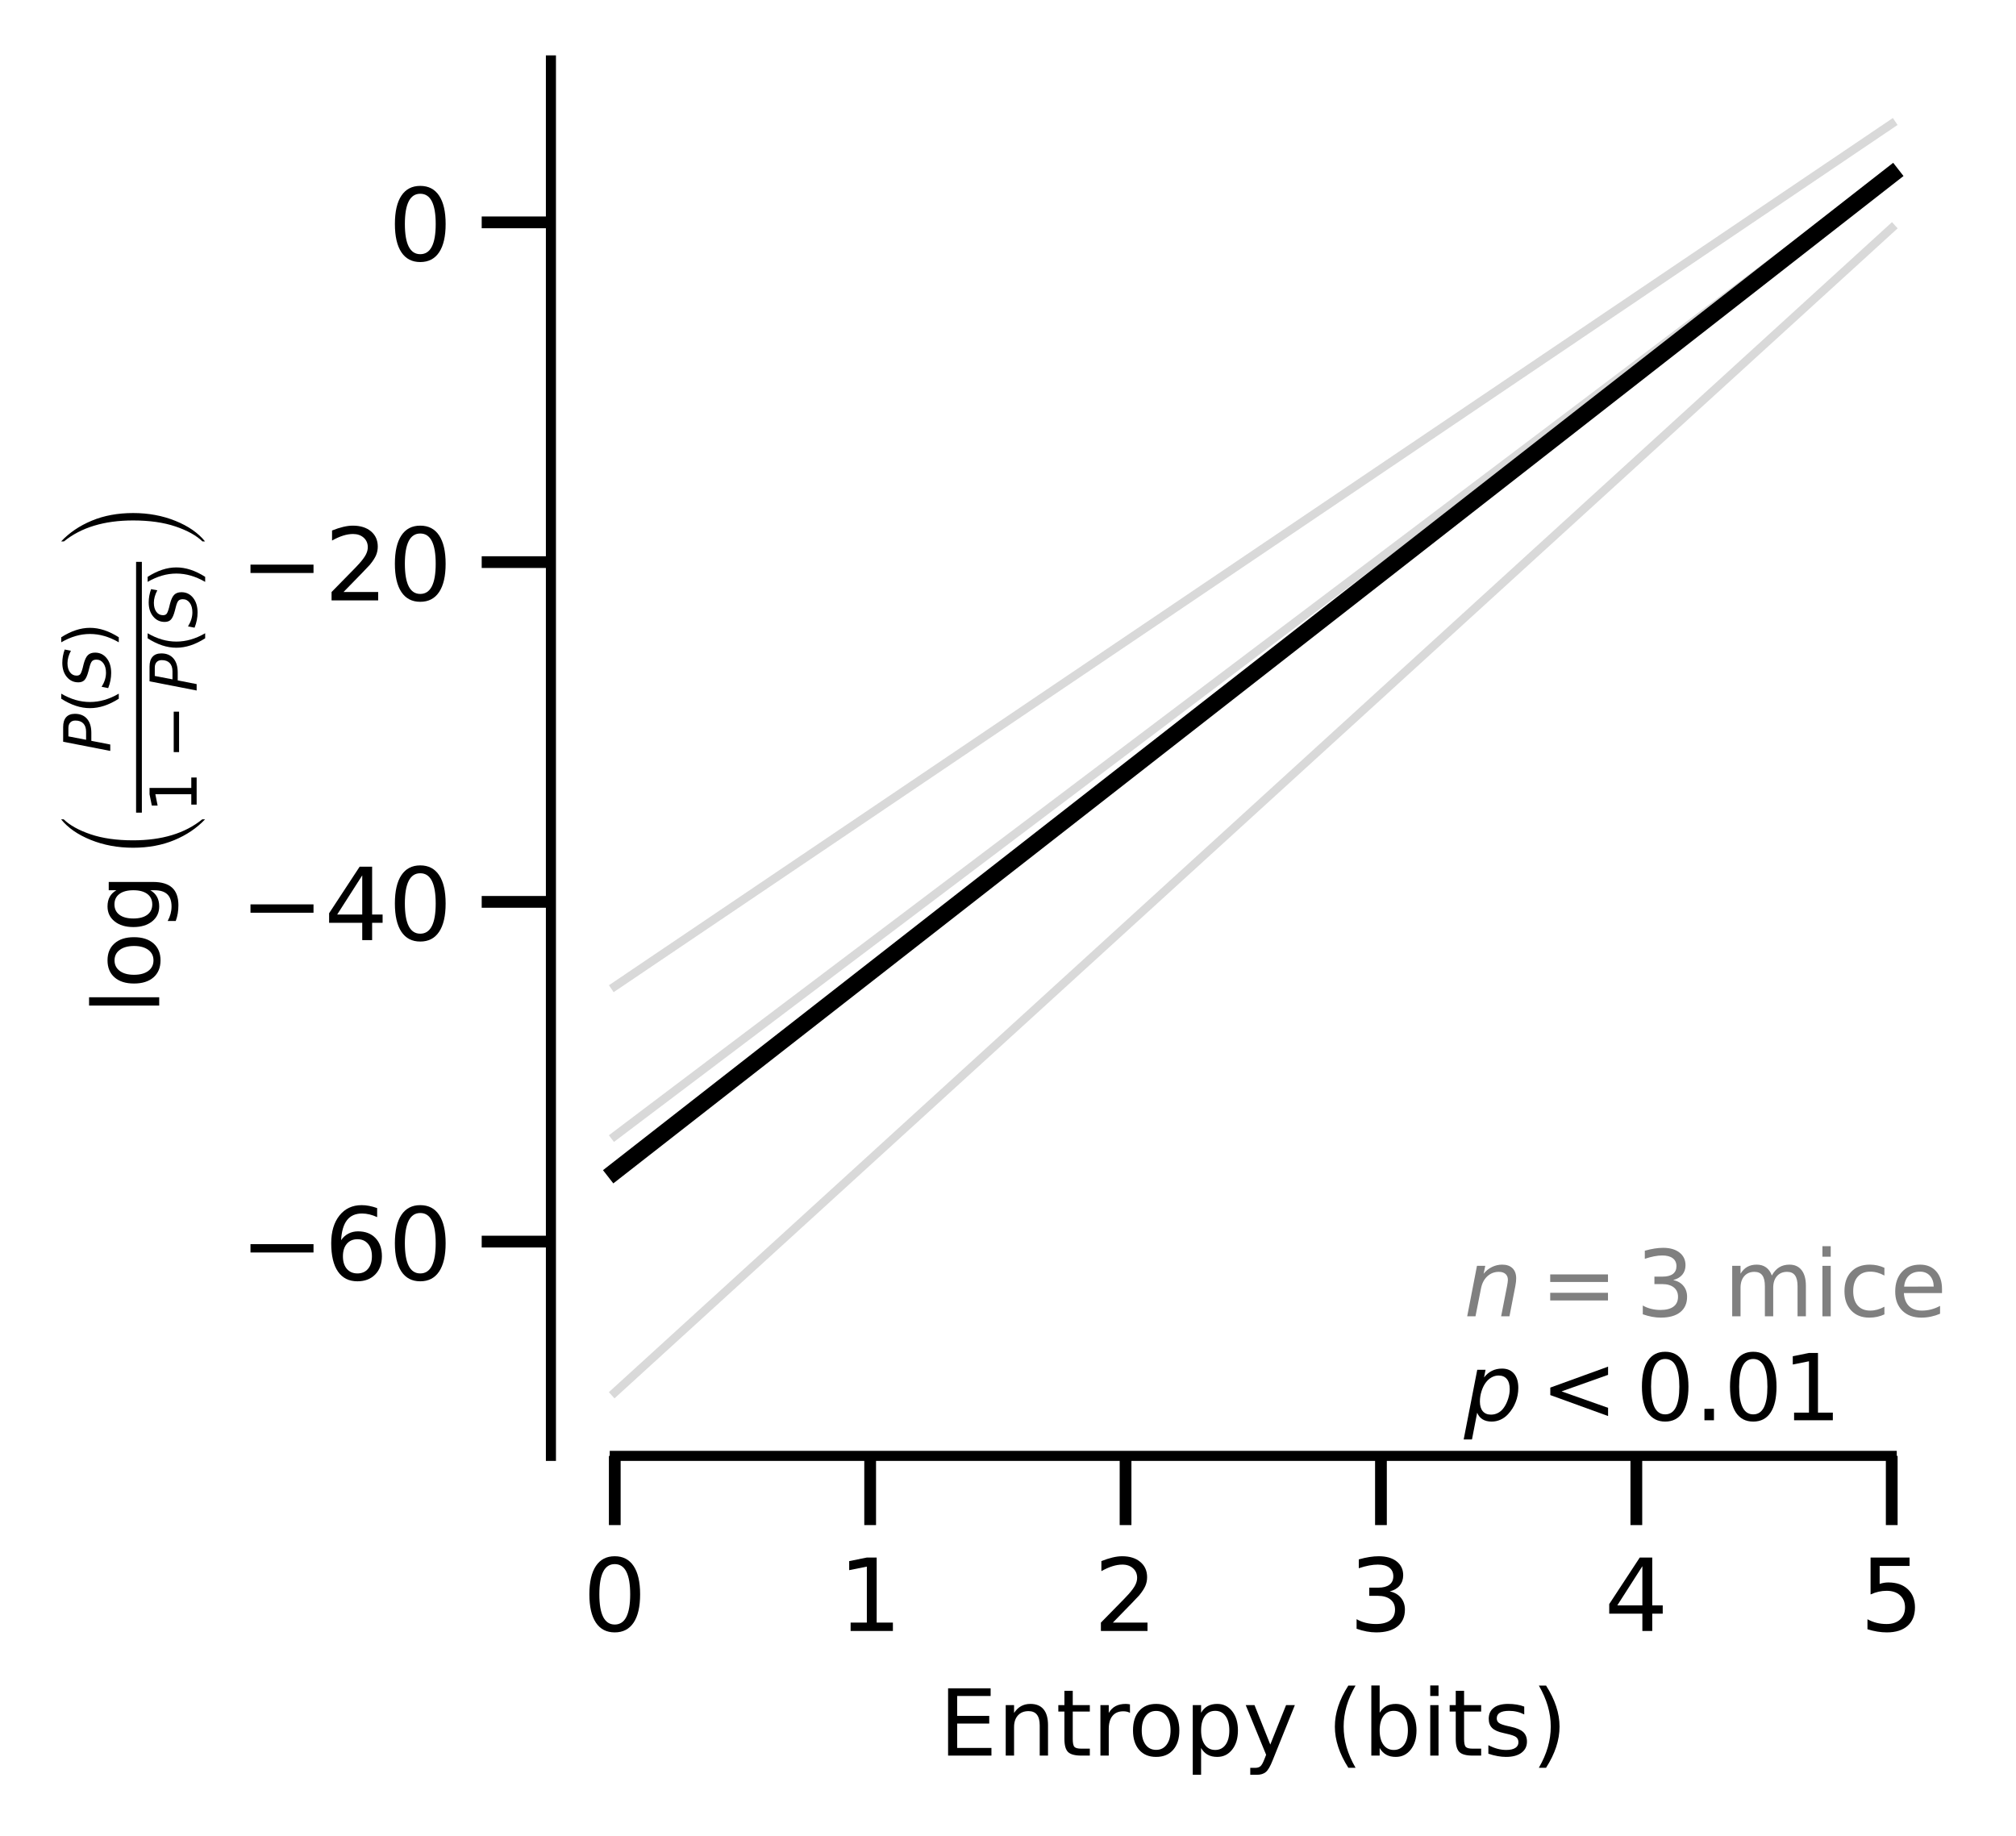
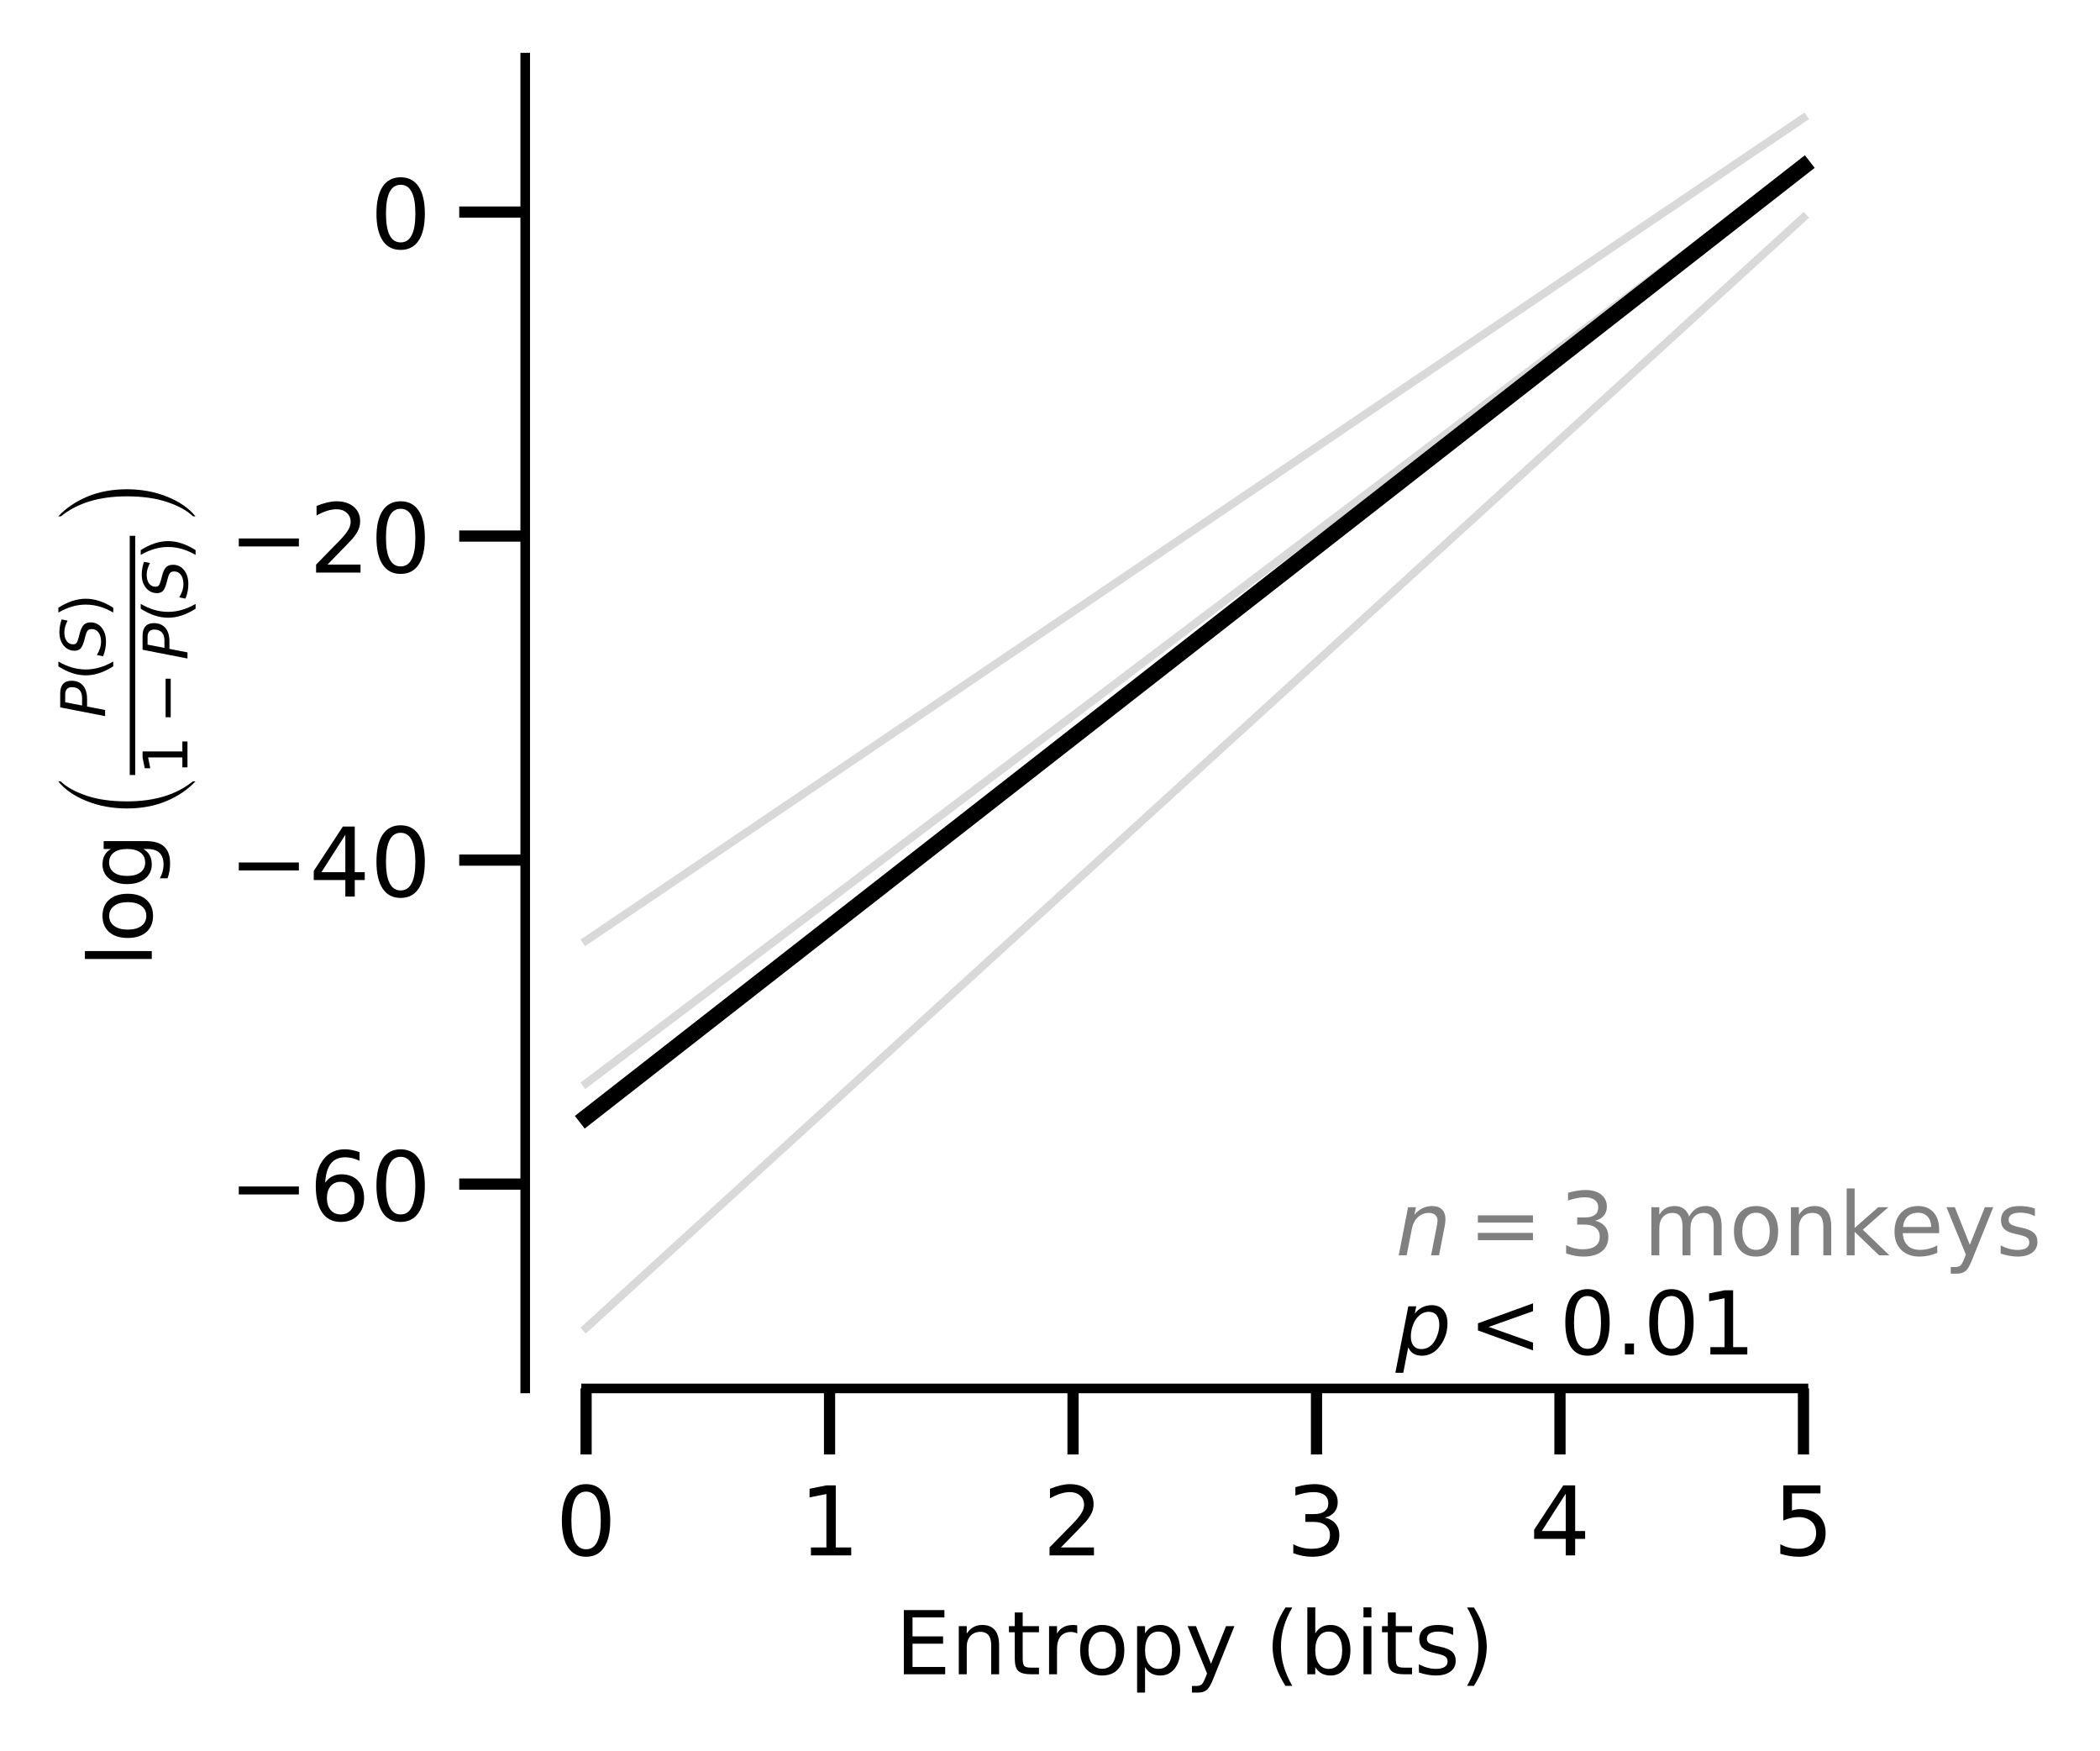
- <svg xmlns="http://www.w3.org/2000/svg" xmlns:xlink="http://www.w3.org/1999/xlink" width="240.256pt" height="218.73pt" viewBox="0 0 240.256 218.73" version="1.1">
+ <svg xmlns="http://www.w3.org/2000/svg" xmlns:xlink="http://www.w3.org/1999/xlink" width="262.516pt" height="218.73pt" viewBox="0 0 262.516 218.73" version="1.1">
  <defs>
    <style type="text/css">*{stroke-linejoin: round; stroke-linecap: butt}</style>
  </defs>
  <g id="figure_1">
    <g id="patch_1">
-       <path d="M 0 218.73  L 240.256 218.73  L 240.256 0  L 0 0  L 0 218.73  z " style="fill: none" />
+       <path d="M 0 218.73  L 262.516 218.73  L 262.516 0  L 0 0  L 0 218.73  z " style="fill: none" />
    </g>
    <g id="axes_1">
      <g id="patch_2">
        <path d="M 65.656 173.52  L 233.056 173.52  L 233.056 7.2  L 65.656 7.2  L 65.656 173.52  z " style="fill: none" />
      </g>
      <g id="matplotlib.axis_1">
        <g id="xtick_1">
          <g id="line2d_1">
            <defs>
-               <path id="m66c1cd8baa" d="M 0 0  L 0 8.25  " style="stroke: #000000; stroke-width: 1.4" />
-             </defs>
-             <g>
-               <use xlink:href="#m66c1cd8baa" x="73.265" y="173.52" style="stroke: #000000; stroke-width: 1.4" />
+               <path id="m1cd63dc8ba" d="M 0 0  L 0 8.25  " style="stroke: #000000; stroke-width: 1.4" />
+             </defs>
+             <g>
+               <use xlink:href="#m1cd63dc8ba" x="73.265" y="173.52" style="stroke: #000000; stroke-width: 1.4" />
            </g>
          </g>
          <g id="text_1">
            <g transform="translate(69.44722 194.3881) scale(0.12 -0.12)">
              <defs>
                <path id="DejaVuSans-30" d="M 2034 4250  Q 1547 4250 1301 3770  Q 1056 3291 1056 2328  Q 1056 1369 1301 889  Q 1547 409 2034 409  Q 2525 409 2770 889  Q 3016 1369 3016 2328  Q 3016 3291 2770 3770  Q 2525 4250 2034 4250  z M 2034 4750  Q 2819 4750 3233 4129  Q 3647 3509 3647 2328  Q 3647 1150 3233 529  Q 2819 -91 2034 -91  Q 1250 -91 836 529  Q 422 1150 422 2328  Q 422 3509 836 4129  Q 1250 4750 2034 4750  z " transform="scale(0.015625)" />
              </defs>
              <use xlink:href="#DejaVuSans-30" />
            </g>
          </g>
        </g>
        <g id="xtick_2">
          <g id="line2d_2">
            <g>
-               <use xlink:href="#m66c1cd8baa" x="103.701" y="173.52" style="stroke: #000000; stroke-width: 1.4" />
+               <use xlink:href="#m1cd63dc8ba" x="103.701" y="173.52" style="stroke: #000000; stroke-width: 1.4" />
            </g>
          </g>
          <g id="text_2">
            <g transform="translate(99.88358 194.3881) scale(0.12 -0.12)">
              <defs>
                <path id="DejaVuSans-31" d="M 794 531  L 1825 531  L 1825 4091  L 703 3866  L 703 4441  L 1819 4666  L 2450 4666  L 2450 531  L 3481 531  L 3481 0  L 794 0  L 794 531  z " transform="scale(0.015625)" />
              </defs>
              <use xlink:href="#DejaVuSans-31" />
            </g>
          </g>
        </g>
        <g id="xtick_3">
          <g id="line2d_3">
            <g>
-               <use xlink:href="#m66c1cd8baa" x="134.137" y="173.52" style="stroke: #000000; stroke-width: 1.4" />
+               <use xlink:href="#m1cd63dc8ba" x="134.137" y="173.52" style="stroke: #000000; stroke-width: 1.4" />
            </g>
          </g>
          <g id="text_3">
            <g transform="translate(130.3199 194.3881) scale(0.12 -0.12)">
              <defs>
                <path id="DejaVuSans-32" d="M 1228 531  L 3431 531  L 3431 0  L 469 0  L 469 531  Q 828 903 1448 1529  Q 2069 2156 2228 2338  Q 2531 2678 2651 2914  Q 2772 3150 2772 3378  Q 2772 3750 2511 3984  Q 2250 4219 1831 4219  Q 1534 4219 1204 4116  Q 875 4013 500 3803  L 500 4441  Q 881 4594 1212 4672  Q 1544 4750 1819 4750  Q 2544 4750 2975 4387  Q 3406 4025 3406 3419  Q 3406 3131 3298 2873  Q 3191 2616 2906 2266  Q 2828 2175 2409 1742  Q 1991 1309 1228 531  z " transform="scale(0.015625)" />
              </defs>
              <use xlink:href="#DejaVuSans-32" />
            </g>
          </g>
        </g>
        <g id="xtick_4">
          <g id="line2d_4">
            <g>
-               <use xlink:href="#m66c1cd8baa" x="164.574" y="173.52" style="stroke: #000000; stroke-width: 1.4" />
+               <use xlink:href="#m1cd63dc8ba" x="164.574" y="173.52" style="stroke: #000000; stroke-width: 1.4" />
            </g>
          </g>
          <g id="text_4">
            <g transform="translate(160.7563 194.3881) scale(0.12 -0.12)">
              <defs>
                <path id="DejaVuSans-33" d="M 2597 2516  Q 3050 2419 3304 2112  Q 3559 1806 3559 1356  Q 3559 666 3084 287  Q 2609 -91 1734 -91  Q 1441 -91 1130 -33  Q 819 25 488 141  L 488 750  Q 750 597 1062 519  Q 1375 441 1716 441  Q 2309 441 2620 675  Q 2931 909 2931 1356  Q 2931 1769 2642 2001  Q 2353 2234 1838 2234  L 1294 2234  L 1294 2753  L 1863 2753  Q 2328 2753 2575 2939  Q 2822 3125 2822 3475  Q 2822 3834 2567 4026  Q 2313 4219 1838 4219  Q 1578 4219 1281 4162  Q 984 4106 628 3988  L 628 4550  Q 988 4650 1302 4700  Q 1616 4750 1894 4750  Q 2613 4750 3031 4423  Q 3450 4097 3450 3541  Q 3450 3153 3228 2886  Q 3006 2619 2597 2516  z " transform="scale(0.015625)" />
              </defs>
              <use xlink:href="#DejaVuSans-33" />
            </g>
          </g>
        </g>
        <g id="xtick_5">
          <g id="line2d_5">
            <g>
-               <use xlink:href="#m66c1cd8baa" x="195.01" y="173.52" style="stroke: #000000; stroke-width: 1.4" />
+               <use xlink:href="#m1cd63dc8ba" x="195.01" y="173.52" style="stroke: #000000; stroke-width: 1.4" />
            </g>
          </g>
          <g id="text_5">
            <g transform="translate(191.1927 194.3881) scale(0.12 -0.12)">
              <defs>
                <path id="DejaVuSans-34" d="M 2419 4116  L 825 1625  L 2419 1625  L 2419 4116  z M 2253 4666  L 3047 4666  L 3047 1625  L 3713 1625  L 3713 1100  L 3047 1100  L 3047 0  L 2419 0  L 2419 1100  L 313 1100  L 313 1709  L 2253 4666  z " transform="scale(0.015625)" />
              </defs>
              <use xlink:href="#DejaVuSans-34" />
            </g>
          </g>
        </g>
        <g id="xtick_6">
          <g id="line2d_6">
            <g>
-               <use xlink:href="#m66c1cd8baa" x="225.447" y="173.52" style="stroke: #000000; stroke-width: 1.4" />
+               <use xlink:href="#m1cd63dc8ba" x="225.447" y="173.52" style="stroke: #000000; stroke-width: 1.4" />
            </g>
          </g>
          <g id="text_6">
            <g transform="translate(221.629 194.3881) scale(0.12 -0.12)">
              <defs>
                <path id="DejaVuSans-35" d="M 691 4666  L 3169 4666  L 3169 4134  L 1269 4134  L 1269 2991  Q 1406 3038 1543 3061  Q 1681 3084 1819 3084  Q 2600 3084 3056 2656  Q 3513 2228 3513 1497  Q 3513 744 3044 326  Q 2575 -91 1722 -91  Q 1428 -91 1123 -41  Q 819 9 494 109  L 494 744  Q 775 591 1075 516  Q 1375 441 1709 441  Q 2250 441 2565 725  Q 2881 1009 2881 1497  Q 2881 1984 2565 2268  Q 2250 2553 1709 2553  Q 1456 2553 1204 2497  Q 953 2441 691 2322  L 691 4666  z " transform="scale(0.015625)" />
              </defs>
              <use xlink:href="#DejaVuSans-35" />
            </g>
          </g>
        </g>
        <g id="text_7">
          <g transform="translate(111.9084 209.242) scale(0.11 -0.11)">
            <defs>
              <path id="DejaVuSans-45" d="M 628 4666  L 3578 4666  L 3578 4134  L 1259 4134  L 1259 2753  L 3481 2753  L 3481 2222  L 1259 2222  L 1259 531  L 3634 531  L 3634 0  L 628 0  L 628 4666  z " transform="scale(0.015625)" />
              <path id="DejaVuSans-6e" d="M 3513 2113  L 3513 0  L 2938 0  L 2938 2094  Q 2938 2591 2744 2837  Q 2550 3084 2163 3084  Q 1697 3084 1428 2787  Q 1159 2491 1159 1978  L 1159 0  L 581 0  L 581 3500  L 1159 3500  L 1159 2956  Q 1366 3272 1645 3428  Q 1925 3584 2291 3584  Q 2894 3584 3203 3211  Q 3513 2838 3513 2113  z " transform="scale(0.015625)" />
              <path id="DejaVuSans-74" d="M 1172 4494  L 1172 3500  L 2356 3500  L 2356 3053  L 1172 3053  L 1172 1153  Q 1172 725 1289 603  Q 1406 481 1766 481  L 2356 481  L 2356 0  L 1766 0  Q 1100 0 847 248  Q 594 497 594 1153  L 594 3053  L 172 3053  L 172 3500  L 594 3500  L 594 4494  L 1172 4494  z " transform="scale(0.015625)" />
              <path id="DejaVuSans-72" d="M 2631 2963  Q 2534 3019 2420 3045  Q 2306 3072 2169 3072  Q 1681 3072 1420 2755  Q 1159 2438 1159 1844  L 1159 0  L 581 0  L 581 3500  L 1159 3500  L 1159 2956  Q 1341 3275 1631 3429  Q 1922 3584 2338 3584  Q 2397 3584 2469 3576  Q 2541 3569 2628 3553  L 2631 2963  z " transform="scale(0.015625)" />
              <path id="DejaVuSans-6f" d="M 1959 3097  Q 1497 3097 1228 2736  Q 959 2375 959 1747  Q 959 1119 1226 758  Q 1494 397 1959 397  Q 2419 397 2687 759  Q 2956 1122 2956 1747  Q 2956 2369 2687 2733  Q 2419 3097 1959 3097  z M 1959 3584  Q 2709 3584 3137 3096  Q 3566 2609 3566 1747  Q 3566 888 3137 398  Q 2709 -91 1959 -91  Q 1206 -91 779 398  Q 353 888 353 1747  Q 353 2609 779 3096  Q 1206 3584 1959 3584  z " transform="scale(0.015625)" />
              <path id="DejaVuSans-70" d="M 1159 525  L 1159 -1331  L 581 -1331  L 581 3500  L 1159 3500  L 1159 2969  Q 1341 3281 1617 3432  Q 1894 3584 2278 3584  Q 2916 3584 3314 3078  Q 3713 2572 3713 1747  Q 3713 922 3314 415  Q 2916 -91 2278 -91  Q 1894 -91 1617 61  Q 1341 213 1159 525  z M 3116 1747  Q 3116 2381 2855 2742  Q 2594 3103 2138 3103  Q 1681 3103 1420 2742  Q 1159 2381 1159 1747  Q 1159 1113 1420 752  Q 1681 391 2138 391  Q 2594 391 2855 752  Q 3116 1113 3116 1747  z " transform="scale(0.015625)" />
              <path id="DejaVuSans-79" d="M 2059 -325  Q 1816 -950 1584 -1140  Q 1353 -1331 966 -1331  L 506 -1331  L 506 -850  L 844 -850  Q 1081 -850 1212 -737  Q 1344 -625 1503 -206  L 1606 56  L 191 3500  L 800 3500  L 1894 763  L 2988 3500  L 3597 3500  L 2059 -325  z " transform="scale(0.015625)" />
              <path id="DejaVuSans-20" transform="scale(0.015625)" />
              <path id="DejaVuSans-28" d="M 1984 4856  Q 1566 4138 1362 3434  Q 1159 2731 1159 2009  Q 1159 1288 1364 580  Q 1569 -128 1984 -844  L 1484 -844  Q 1016 -109 783 600  Q 550 1309 550 2009  Q 550 2706 781 3412  Q 1013 4119 1484 4856  L 1984 4856  z " transform="scale(0.015625)" />
              <path id="DejaVuSans-62" d="M 3116 1747  Q 3116 2381 2855 2742  Q 2594 3103 2138 3103  Q 1681 3103 1420 2742  Q 1159 2381 1159 1747  Q 1159 1113 1420 752  Q 1681 391 2138 391  Q 2594 391 2855 752  Q 3116 1113 3116 1747  z M 1159 2969  Q 1341 3281 1617 3432  Q 1894 3584 2278 3584  Q 2916 3584 3314 3078  Q 3713 2572 3713 1747  Q 3713 922 3314 415  Q 2916 -91 2278 -91  Q 1894 -91 1617 61  Q 1341 213 1159 525  L 1159 0  L 581 0  L 581 4863  L 1159 4863  L 1159 2969  z " transform="scale(0.015625)" />
              <path id="DejaVuSans-69" d="M 603 3500  L 1178 3500  L 1178 0  L 603 0  L 603 3500  z M 603 4863  L 1178 4863  L 1178 4134  L 603 4134  L 603 4863  z " transform="scale(0.015625)" />
              <path id="DejaVuSans-73" d="M 2834 3397  L 2834 2853  Q 2591 2978 2328 3040  Q 2066 3103 1784 3103  Q 1356 3103 1142 2972  Q 928 2841 928 2578  Q 928 2378 1081 2264  Q 1234 2150 1697 2047  L 1894 2003  Q 2506 1872 2764 1633  Q 3022 1394 3022 966  Q 3022 478 2636 193  Q 2250 -91 1575 -91  Q 1294 -91 989 -36  Q 684 19 347 128  L 347 722  Q 666 556 975 473  Q 1284 391 1588 391  Q 1994 391 2212 530  Q 2431 669 2431 922  Q 2431 1156 2273 1281  Q 2116 1406 1581 1522  L 1381 1569  Q 847 1681 609 1914  Q 372 2147 372 2553  Q 372 3047 722 3315  Q 1072 3584 1716 3584  Q 2034 3584 2315 3537  Q 2597 3491 2834 3397  z " transform="scale(0.015625)" />
              <path id="DejaVuSans-29" d="M 513 4856  L 1013 4856  Q 1481 4119 1714 3412  Q 1947 2706 1947 2009  Q 1947 1309 1714 600  Q 1481 -109 1013 -844  L 513 -844  Q 928 -128 1133 580  Q 1338 1288 1338 2009  Q 1338 2731 1133 3434  Q 928 4138 513 4856  z " transform="scale(0.015625)" />
            </defs>
            <use xlink:href="#DejaVuSans-45" />
            <use xlink:href="#DejaVuSans-6e" transform="translate(63.18359 0)" />
            <use xlink:href="#DejaVuSans-74" transform="translate(126.5625 0)" />
            <use xlink:href="#DejaVuSans-72" transform="translate(165.7715 0)" />
            <use xlink:href="#DejaVuSans-6f" transform="translate(204.6348 0)" />
            <use xlink:href="#DejaVuSans-70" transform="translate(265.8164 0)" />
            <use xlink:href="#DejaVuSans-79" transform="translate(329.293 0)" />
            <use xlink:href="#DejaVuSans-20" transform="translate(388.4727 0)" />
            <use xlink:href="#DejaVuSans-28" transform="translate(420.2598 0)" />
            <use xlink:href="#DejaVuSans-62" transform="translate(459.2734 0)" />
            <use xlink:href="#DejaVuSans-69" transform="translate(522.75 0)" />
            <use xlink:href="#DejaVuSans-74" transform="translate(550.5332 0)" />
            <use xlink:href="#DejaVuSans-73" transform="translate(589.7422 0)" />
            <use xlink:href="#DejaVuSans-29" transform="translate(641.8418 0)" />
          </g>
        </g>
      </g>
      <g id="matplotlib.axis_2">
        <g id="ytick_1">
          <g id="line2d_7">
            <defs>
-               <path id="mb6b6a72eee" d="M 0 0  L -8.25 0  " style="stroke: #000000; stroke-width: 1.4" />
-             </defs>
-             <g>
-               <use xlink:href="#mb6b6a72eee" x="65.656" y="147.983" style="stroke: #000000; stroke-width: 1.4" />
+               <path id="m62838dd95e" d="M 0 0  L -8.25 0  " style="stroke: #000000; stroke-width: 1.4" />
+             </defs>
+             <g>
+               <use xlink:href="#m62838dd95e" x="65.656" y="147.983" style="stroke: #000000; stroke-width: 1.4" />
            </g>
          </g>
          <g id="text_8">
            <g transform="translate(28.58 152.5424) scale(0.12 -0.12)">
              <defs>
                <path id="DejaVuSans-2212" d="M 678 2272  L 4684 2272  L 4684 1741  L 678 1741  L 678 2272  z " transform="scale(0.015625)" />
                <path id="DejaVuSans-36" d="M 2113 2584  Q 1688 2584 1439 2293  Q 1191 2003 1191 1497  Q 1191 994 1439 701  Q 1688 409 2113 409  Q 2538 409 2786 701  Q 3034 994 3034 1497  Q 3034 2003 2786 2293  Q 2538 2584 2113 2584  z M 3366 4563  L 3366 3988  Q 3128 4100 2886 4159  Q 2644 4219 2406 4219  Q 1781 4219 1451 3797  Q 1122 3375 1075 2522  Q 1259 2794 1537 2939  Q 1816 3084 2150 3084  Q 2853 3084 3261 2657  Q 3669 2231 3669 1497  Q 3669 778 3244 343  Q 2819 -91 2113 -91  Q 1303 -91 875 529  Q 447 1150 447 2328  Q 447 3434 972 4092  Q 1497 4750 2381 4750  Q 2619 4750 2861 4703  Q 3103 4656 3366 4563  z " transform="scale(0.015625)" />
              </defs>
              <use xlink:href="#DejaVuSans-2212" />
              <use xlink:href="#DejaVuSans-36" transform="translate(83.78906 0)" />
              <use xlink:href="#DejaVuSans-30" transform="translate(147.4121 0)" />
            </g>
          </g>
        </g>
        <g id="ytick_2">
          <g id="line2d_8">
            <g>
-               <use xlink:href="#mb6b6a72eee" x="65.656" y="107.49" style="stroke: #000000; stroke-width: 1.4" />
+               <use xlink:href="#m62838dd95e" x="65.656" y="107.49" style="stroke: #000000; stroke-width: 1.4" />
            </g>
          </g>
          <g id="text_9">
            <g transform="translate(28.58 112.0489) scale(0.12 -0.12)">
              <use xlink:href="#DejaVuSans-2212" />
              <use xlink:href="#DejaVuSans-34" transform="translate(83.78906 0)" />
              <use xlink:href="#DejaVuSans-30" transform="translate(147.4121 0)" />
            </g>
          </g>
        </g>
        <g id="ytick_3">
          <g id="line2d_9">
            <g>
-               <use xlink:href="#mb6b6a72eee" x="65.656" y="66.996" style="stroke: #000000; stroke-width: 1.4" />
+               <use xlink:href="#m62838dd95e" x="65.656" y="66.996" style="stroke: #000000; stroke-width: 1.4" />
            </g>
          </g>
          <g id="text_10">
            <g transform="translate(28.58 71.55546) scale(0.12 -0.12)">
              <use xlink:href="#DejaVuSans-2212" />
              <use xlink:href="#DejaVuSans-32" transform="translate(83.78906 0)" />
              <use xlink:href="#DejaVuSans-30" transform="translate(147.4121 0)" />
            </g>
          </g>
        </g>
        <g id="ytick_4">
          <g id="line2d_10">
            <g>
-               <use xlink:href="#mb6b6a72eee" x="65.656" y="26.503" style="stroke: #000000; stroke-width: 1.4" />
+               <use xlink:href="#m62838dd95e" x="65.656" y="26.503" style="stroke: #000000; stroke-width: 1.4" />
            </g>
          </g>
          <g id="text_11">
            <g transform="translate(46.27063 31.06201) scale(0.12 -0.12)">
              <use xlink:href="#DejaVuSans-30" />
            </g>
          </g>
        </g>
        <g id="text_12">
          <g transform="translate(19.08 120.885) rotate(-90) scale(0.11 -0.11)">
            <defs>
              <path id="DejaVuSans-6c" d="M 603 4863  L 1178 4863  L 1178 0  L 603 0  L 603 4863  z " transform="scale(0.015625)" />
              <path id="DejaVuSans-67" d="M 2906 1791  Q 2906 2416 2648 2759  Q 2391 3103 1925 3103  Q 1463 3103 1205 2759  Q 947 2416 947 1791  Q 947 1169 1205 825  Q 1463 481 1925 481  Q 2391 481 2648 825  Q 2906 1169 2906 1791  z M 3481 434  Q 3481 -459 3084 -895  Q 2688 -1331 1869 -1331  Q 1566 -1331 1297 -1286  Q 1028 -1241 775 -1147  L 775 -588  Q 1028 -725 1275 -790  Q 1522 -856 1778 -856  Q 2344 -856 2625 -561  Q 2906 -266 2906 331  L 2906 616  Q 2728 306 2450 153  Q 2172 0 1784 0  Q 1141 0 747 490  Q 353 981 353 1791  Q 353 2603 747 3093  Q 1141 3584 1784 3584  Q 2172 3584 2450 3431  Q 2728 3278 2906 2969  L 2906 3500  L 3481 3500  L 3481 434  z " transform="scale(0.015625)" />
              <path id="STIXSizeTwoSym-Regular-28" d="M 3219 -1555  L 3219 -1786  Q 2144 -774 1517 730  Q 890 2234 890 4115  Q 890 6003 1533 7593  Q 2176 9184 3219 10022  L 3219 9811  Q 2490 9062 1994 7606  Q 1498 6150 1498 4115  Q 1498 563 3219 -1555  z " transform="scale(0.015625)" />
              <path id="DejaVuSans-Oblique-50" d="M 1081 4666  L 2541 4666  Q 3178 4666 3512 4369  Q 3847 4072 3847 3500  Q 3847 2731 3353 2303  Q 2859 1875 1966 1875  L 1172 1875  L 806 0  L 172 0  L 1081 4666  z M 1613 4147  L 1275 2394  L 2069 2394  Q 2606 2394 2893 2669  Q 3181 2944 3181 3456  Q 3181 3784 2986 3965  Q 2791 4147 2438 4147  L 1613 4147  z " transform="scale(0.015625)" />
              <path id="DejaVuSans-Oblique-53" d="M 3859 4513  L 3738 3897  Q 3422 4066 3111 4152  Q 2800 4238 2509 4238  Q 1944 4238 1609 3991  Q 1275 3744 1275 3334  Q 1275 3109 1398 2989  Q 1522 2869 2034 2731  L 2413 2638  Q 3053 2472 3303 2217  Q 3553 1963 3553 1503  Q 3553 797 2998 353  Q 2444 -91 1538 -91  Q 1166 -91 791 -17  Q 416 56 38 206  L 166 856  Q 513 641 861 531  Q 1209 422 1556 422  Q 2147 422 2503 684  Q 2859 947 2859 1369  Q 2859 1650 2717 1795  Q 2575 1941 2106 2059  L 1728 2156  Q 1081 2325 845 2545  Q 609 2766 609 3163  Q 609 3859 1145 4304  Q 1681 4750 2541 4750  Q 2875 4750 3203 4690  Q 3531 4631 3859 4513  z " transform="scale(0.015625)" />
              <path id="STIXSizeTwoSym-Regular-29" d="M 730 9792  L 730 10022  Q 1805 9011 2432 7507  Q 3059 6003 3059 4115  Q 3059 2234 2416 643  Q 1773 -947 730 -1786  L 730 -1574  Q 1459 -826 1955 633  Q 2451 2093 2451 4115  Q 2451 7674 730 9792  z " transform="scale(0.015625)" />
            </defs>
            <use xlink:href="#DejaVuSans-6c" transform="translate(0 0.96875)" />
            <use xlink:href="#DejaVuSans-6f" transform="translate(27.7832 0.96875)" />
            <use xlink:href="#DejaVuSans-67" transform="translate(88.96484 0.96875)" />
            <use xlink:href="#STIXSizeTwoSym-Regular-28" transform="translate(168.6771 -25.10938) scale(0.84519)" />
            <use xlink:href="#DejaVuSans-Oblique-50" transform="translate(283.4476 53.99688) scale(0.7)" />
            <use xlink:href="#DejaVuSans-28" transform="translate(325.6595 53.99688) scale(0.7)" />
            <use xlink:href="#DejaVuSans-Oblique-53" transform="translate(352.9691 53.99688) scale(0.7)" />
            <use xlink:href="#DejaVuSans-29" transform="translate(397.4027 53.99688) scale(0.7)" />
            <use xlink:href="#DejaVuSans-31" transform="translate(218.4476 -39.59687) scale(0.7)" />
            <use xlink:href="#DejaVuSans-2212" transform="translate(276.6214 -39.59687) scale(0.7)" />
            <use xlink:href="#DejaVuSans-Oblique-50" transform="translate(348.9115 -39.59687) scale(0.7)" />
            <use xlink:href="#DejaVuSans-28" transform="translate(391.1234 -39.59687) scale(0.7)" />
            <use xlink:href="#DejaVuSans-Oblique-53" transform="translate(418.4329 -39.59687) scale(0.7)" />
            <use xlink:href="#DejaVuSans-29" transform="translate(462.8665 -39.59687) scale(0.7)" />
            <use xlink:href="#STIXSizeTwoSym-Regular-29" transform="translate(502.6761 -25.10938) scale(0.84519)" />
            <path d="M 218.448 19.766  L 218.448 26.016  L 490.176 26.016  L 490.176 19.766  L 218.448 19.766  z " />
          </g>
        </g>
      </g>
      <g id="line2d_11">
-         <path d="M 73.265 165.96  L 74.802 164.558  L 76.339 163.156  L 77.876 161.755  L 79.413 160.353  L 80.951 158.951  L 82.488 157.549  L 84.025 156.147  L 85.562 154.746  L 87.099 153.344  L 88.637 151.942  L 90.174 150.54  L 91.711 149.138  L 93.248 147.737  L 94.785 146.335  L 96.323 144.933  L 97.86 143.531  L 99.397 142.129  L 100.934 140.728  L 102.471 139.326  L 104.009 137.924  L 105.546 136.522  L 107.083 135.12  L 108.62 133.719  L 110.157 132.317  L 111.694 130.915  L 113.232 129.513  L 114.769 128.111  L 116.306 126.71  L 117.843 125.308  L 119.38 123.906  L 120.918 122.504  L 122.455 121.103  L 123.992 119.701  L 125.529 118.299  L 127.066 116.897  L 128.604 115.495  L 130.141 114.094  L 131.678 112.692  L 133.215 111.29  L 134.752 109.888  L 136.29 108.486  L 137.827 107.085  L 139.364 105.683  L 140.901 104.281  L 142.438 102.879  L 143.975 101.477  L 145.513 100.076  L 147.05 98.674  L 148.587 97.272  L 150.124 95.87  L 151.661 94.468  L 153.199 93.067  L 154.736 91.665  L 156.273 90.263  L 157.81 88.861  L 159.347 87.459  L 160.885 86.058  L 162.422 84.656  L 163.959 83.254  L 165.496 81.852  L 167.033 80.45  L 168.571 79.049  L 170.108 77.647  L 171.645 76.245  L 173.182 74.843  L 174.719 73.441  L 176.256 72.04  L 177.794 70.638  L 179.331 69.236  L 180.868 67.834  L 182.405 66.432  L 183.942 65.031  L 185.48 63.629  L 187.017 62.227  L 188.554 60.825  L 190.091 59.423  L 191.628 58.022  L 193.166 56.62  L 194.703 55.218  L 196.24 53.816  L 197.777 52.414  L 199.314 51.013  L 200.851 49.611  L 202.389 48.209  L 203.926 46.807  L 205.463 45.406  L 207 44.004  L 208.537 42.602  L 210.075 41.2  L 211.612 39.798  L 213.149 38.397  L 214.686 36.995  L 216.223 35.593  L 217.761 34.191  L 219.298 32.789  L 220.835 31.388  L 222.372 29.986  L 223.909 28.584  L 225.447 27.182  " clip-path="url(#pdcf266e0c7)" style="fill: none; stroke: #808080; stroke-opacity: 0.3; stroke-linecap: square" />
+         <path d="M 73.265 165.96  L 74.802 164.558  L 76.339 163.156  L 77.876 161.755  L 79.413 160.353  L 80.951 158.951  L 82.488 157.549  L 84.025 156.147  L 85.562 154.746  L 87.099 153.344  L 88.637 151.942  L 90.174 150.54  L 91.711 149.138  L 93.248 147.737  L 94.785 146.335  L 96.323 144.933  L 97.86 143.531  L 99.397 142.129  L 100.934 140.728  L 102.471 139.326  L 104.009 137.924  L 105.546 136.522  L 107.083 135.12  L 108.62 133.719  L 110.157 132.317  L 111.694 130.915  L 113.232 129.513  L 114.769 128.111  L 116.306 126.71  L 117.843 125.308  L 119.38 123.906  L 120.918 122.504  L 122.455 121.103  L 123.992 119.701  L 125.529 118.299  L 127.066 116.897  L 128.604 115.495  L 130.141 114.094  L 131.678 112.692  L 133.215 111.29  L 134.752 109.888  L 136.29 108.486  L 137.827 107.085  L 139.364 105.683  L 140.901 104.281  L 142.438 102.879  L 143.975 101.477  L 145.513 100.076  L 147.05 98.674  L 148.587 97.272  L 150.124 95.87  L 151.661 94.468  L 153.199 93.067  L 154.736 91.665  L 156.273 90.263  L 157.81 88.861  L 159.347 87.459  L 160.885 86.058  L 162.422 84.656  L 163.959 83.254  L 165.496 81.852  L 167.033 80.45  L 168.571 79.049  L 170.108 77.647  L 171.645 76.245  L 173.182 74.843  L 174.719 73.441  L 176.256 72.04  L 177.794 70.638  L 179.331 69.236  L 180.868 67.834  L 182.405 66.432  L 183.942 65.031  L 185.48 63.629  L 187.017 62.227  L 188.554 60.825  L 190.091 59.423  L 191.628 58.022  L 193.166 56.62  L 194.703 55.218  L 196.24 53.816  L 197.777 52.414  L 199.314 51.013  L 200.851 49.611  L 202.389 48.209  L 203.926 46.807  L 205.463 45.406  L 207 44.004  L 208.537 42.602  L 210.075 41.2  L 211.612 39.798  L 213.149 38.397  L 214.686 36.995  L 216.223 35.593  L 217.761 34.191  L 219.298 32.789  L 220.835 31.388  L 222.372 29.986  L 223.909 28.584  L 225.447 27.182  " clip-path="url(#p912d365559)" style="fill: none; stroke: #808080; stroke-opacity: 0.3; stroke-linecap: square" />
      </g>
      <g id="line2d_12">
-         <path d="M 73.265 117.56  L 74.802 116.522  L 76.339 115.483  L 77.876 114.445  L 79.413 113.407  L 80.951 112.368  L 82.488 111.33  L 84.025 110.292  L 85.562 109.253  L 87.099 108.215  L 88.637 107.176  L 90.174 106.138  L 91.711 105.1  L 93.248 104.061  L 94.785 103.023  L 96.323 101.984  L 97.86 100.946  L 99.397 99.908  L 100.934 98.869  L 102.471 97.831  L 104.009 96.793  L 105.546 95.754  L 107.083 94.716  L 108.62 93.677  L 110.157 92.639  L 111.694 91.601  L 113.232 90.562  L 114.769 89.524  L 116.306 88.485  L 117.843 87.447  L 119.38 86.409  L 120.918 85.37  L 122.455 84.332  L 123.992 83.293  L 125.529 82.255  L 127.066 81.217  L 128.604 80.178  L 130.141 79.14  L 131.678 78.102  L 133.215 77.063  L 134.752 76.025  L 136.29 74.986  L 137.827 73.948  L 139.364 72.91  L 140.901 71.871  L 142.438 70.833  L 143.975 69.794  L 145.513 68.756  L 147.05 67.718  L 148.587 66.679  L 150.124 65.641  L 151.661 64.603  L 153.199 63.564  L 154.736 62.526  L 156.273 61.487  L 157.81 60.449  L 159.347 59.411  L 160.885 58.372  L 162.422 57.334  L 163.959 56.295  L 165.496 55.257  L 167.033 54.219  L 168.571 53.18  L 170.108 52.142  L 171.645 51.104  L 173.182 50.065  L 174.719 49.027  L 176.256 47.988  L 177.794 46.95  L 179.331 45.912  L 180.868 44.873  L 182.405 43.835  L 183.942 42.796  L 185.48 41.758  L 187.017 40.72  L 188.554 39.681  L 190.091 38.643  L 191.628 37.604  L 193.166 36.566  L 194.703 35.528  L 196.24 34.489  L 197.777 33.451  L 199.314 32.413  L 200.851 31.374  L 202.389 30.336  L 203.926 29.297  L 205.463 28.259  L 207 27.221  L 208.537 26.182  L 210.075 25.144  L 211.612 24.105  L 213.149 23.067  L 214.686 22.029  L 216.223 20.99  L 217.761 19.952  L 219.298 18.914  L 220.835 17.875  L 222.372 16.837  L 223.909 15.798  L 225.447 14.76  " clip-path="url(#pdcf266e0c7)" style="fill: none; stroke: #808080; stroke-opacity: 0.3; stroke-linecap: square" />
+         <path d="M 73.265 117.56  L 74.802 116.522  L 76.339 115.483  L 77.876 114.445  L 79.413 113.407  L 80.951 112.368  L 82.488 111.33  L 84.025 110.292  L 85.562 109.253  L 87.099 108.215  L 88.637 107.176  L 90.174 106.138  L 91.711 105.1  L 93.248 104.061  L 94.785 103.023  L 96.323 101.984  L 97.86 100.946  L 99.397 99.908  L 100.934 98.869  L 102.471 97.831  L 104.009 96.793  L 105.546 95.754  L 107.083 94.716  L 108.62 93.677  L 110.157 92.639  L 111.694 91.601  L 113.232 90.562  L 114.769 89.524  L 116.306 88.485  L 117.843 87.447  L 119.38 86.409  L 120.918 85.37  L 122.455 84.332  L 123.992 83.293  L 125.529 82.255  L 127.066 81.217  L 128.604 80.178  L 130.141 79.14  L 131.678 78.102  L 133.215 77.063  L 134.752 76.025  L 136.29 74.986  L 137.827 73.948  L 139.364 72.91  L 140.901 71.871  L 142.438 70.833  L 143.975 69.794  L 145.513 68.756  L 147.05 67.718  L 148.587 66.679  L 150.124 65.641  L 151.661 64.603  L 153.199 63.564  L 154.736 62.526  L 156.273 61.487  L 157.81 60.449  L 159.347 59.411  L 160.885 58.372  L 162.422 57.334  L 163.959 56.295  L 165.496 55.257  L 167.033 54.219  L 168.571 53.18  L 170.108 52.142  L 171.645 51.104  L 173.182 50.065  L 174.719 49.027  L 176.256 47.988  L 177.794 46.95  L 179.331 45.912  L 180.868 44.873  L 182.405 43.835  L 183.942 42.796  L 185.48 41.758  L 187.017 40.72  L 188.554 39.681  L 190.091 38.643  L 191.628 37.604  L 193.166 36.566  L 194.703 35.528  L 196.24 34.489  L 197.777 33.451  L 199.314 32.413  L 200.851 31.374  L 202.389 30.336  L 203.926 29.297  L 205.463 28.259  L 207 27.221  L 208.537 26.182  L 210.075 25.144  L 211.612 24.105  L 213.149 23.067  L 214.686 22.029  L 216.223 20.99  L 217.761 19.952  L 219.298 18.914  L 220.835 17.875  L 222.372 16.837  L 223.909 15.798  L 225.447 14.76  " clip-path="url(#p912d365559)" style="fill: none; stroke: #808080; stroke-opacity: 0.3; stroke-linecap: square" />
      </g>
      <g id="line2d_13">
-         <path d="M 73.265 135.403  L 74.802 134.242  L 76.339 133.081  L 77.876 131.92  L 79.413 130.76  L 80.951 129.599  L 82.488 128.438  L 84.025 127.277  L 85.562 126.116  L 87.099 124.955  L 88.637 123.794  L 90.174 122.633  L 91.711 121.472  L 93.248 120.311  L 94.785 119.151  L 96.323 117.99  L 97.86 116.829  L 99.397 115.668  L 100.934 114.507  L 102.471 113.346  L 104.009 112.185  L 105.546 111.024  L 107.083 109.863  L 108.62 108.703  L 110.157 107.542  L 111.694 106.381  L 113.232 105.22  L 114.769 104.059  L 116.306 102.898  L 117.843 101.737  L 119.38 100.576  L 120.918 99.415  L 122.455 98.255  L 123.992 97.094  L 125.529 95.933  L 127.066 94.772  L 128.604 93.611  L 130.141 92.45  L 131.678 91.289  L 133.215 90.128  L 134.752 88.967  L 136.29 87.806  L 137.827 86.646  L 139.364 85.485  L 140.901 84.324  L 142.438 83.163  L 143.975 82.002  L 145.513 80.841  L 147.05 79.68  L 148.587 78.519  L 150.124 77.358  L 151.661 76.198  L 153.199 75.037  L 154.736 73.876  L 156.273 72.715  L 157.81 71.554  L 159.347 70.393  L 160.885 69.232  L 162.422 68.071  L 163.959 66.91  L 165.496 65.749  L 167.033 64.589  L 168.571 63.428  L 170.108 62.267  L 171.645 61.106  L 173.182 59.945  L 174.719 58.784  L 176.256 57.623  L 177.794 56.462  L 179.331 55.301  L 180.868 54.141  L 182.405 52.98  L 183.942 51.819  L 185.48 50.658  L 187.017 49.497  L 188.554 48.336  L 190.091 47.175  L 191.628 46.014  L 193.166 44.853  L 194.703 43.693  L 196.24 42.532  L 197.777 41.371  L 199.314 40.21  L 200.851 39.049  L 202.389 37.888  L 203.926 36.727  L 205.463 35.566  L 207 34.405  L 208.537 33.244  L 210.075 32.084  L 211.612 30.923  L 213.149 29.762  L 214.686 28.601  L 216.223 27.44  L 217.761 26.279  L 219.298 25.118  L 220.835 23.957  L 222.372 22.796  L 223.909 21.636  L 225.447 20.475  " clip-path="url(#pdcf266e0c7)" style="fill: none; stroke: #808080; stroke-opacity: 0.3; stroke-linecap: square" />
+         <path d="M 73.265 135.403  L 74.802 134.242  L 76.339 133.081  L 77.876 131.92  L 79.413 130.76  L 80.951 129.599  L 82.488 128.438  L 84.025 127.277  L 85.562 126.116  L 87.099 124.955  L 88.637 123.794  L 90.174 122.633  L 91.711 121.472  L 93.248 120.311  L 94.785 119.151  L 96.323 117.99  L 97.86 116.829  L 99.397 115.668  L 100.934 114.507  L 102.471 113.346  L 104.009 112.185  L 105.546 111.024  L 107.083 109.863  L 108.62 108.703  L 110.157 107.542  L 111.694 106.381  L 113.232 105.22  L 114.769 104.059  L 116.306 102.898  L 117.843 101.737  L 119.38 100.576  L 120.918 99.415  L 122.455 98.255  L 123.992 97.094  L 125.529 95.933  L 127.066 94.772  L 128.604 93.611  L 130.141 92.45  L 131.678 91.289  L 133.215 90.128  L 134.752 88.967  L 136.29 87.806  L 137.827 86.646  L 139.364 85.485  L 140.901 84.324  L 142.438 83.163  L 143.975 82.002  L 145.513 80.841  L 147.05 79.68  L 148.587 78.519  L 150.124 77.358  L 151.661 76.198  L 153.199 75.037  L 154.736 73.876  L 156.273 72.715  L 157.81 71.554  L 159.347 70.393  L 160.885 69.232  L 162.422 68.071  L 163.959 66.91  L 165.496 65.749  L 167.033 64.589  L 168.571 63.428  L 170.108 62.267  L 171.645 61.106  L 173.182 59.945  L 174.719 58.784  L 176.256 57.623  L 177.794 56.462  L 179.331 55.301  L 180.868 54.141  L 182.405 52.98  L 183.942 51.819  L 185.48 50.658  L 187.017 49.497  L 188.554 48.336  L 190.091 47.175  L 191.628 46.014  L 193.166 44.853  L 194.703 43.693  L 196.24 42.532  L 197.777 41.371  L 199.314 40.21  L 200.851 39.049  L 202.389 37.888  L 203.926 36.727  L 205.463 35.566  L 207 34.405  L 208.537 33.244  L 210.075 32.084  L 211.612 30.923  L 213.149 29.762  L 214.686 28.601  L 216.223 27.44  L 217.761 26.279  L 219.298 25.118  L 220.835 23.957  L 222.372 22.796  L 223.909 21.636  L 225.447 20.475  " clip-path="url(#p912d365559)" style="fill: none; stroke: #808080; stroke-opacity: 0.3; stroke-linecap: square" />
      </g>
      <g id="line2d_14">
-         <path d="M 73.265 139.641  L 74.802 138.441  L 76.339 137.24  L 77.876 136.04  L 79.413 134.84  L 80.951 133.639  L 82.488 132.439  L 84.025 131.239  L 85.562 130.038  L 87.099 128.838  L 88.637 127.638  L 90.174 126.437  L 91.711 125.237  L 93.248 124.036  L 94.785 122.836  L 96.323 121.636  L 97.86 120.435  L 99.397 119.235  L 100.934 118.035  L 102.471 116.834  L 104.009 115.634  L 105.546 114.434  L 107.083 113.233  L 108.62 112.033  L 110.157 110.833  L 111.694 109.632  L 113.232 108.432  L 114.769 107.231  L 116.306 106.031  L 117.843 104.831  L 119.38 103.63  L 120.918 102.43  L 122.455 101.23  L 123.992 100.029  L 125.529 98.829  L 127.066 97.629  L 128.604 96.428  L 130.141 95.228  L 131.678 94.027  L 133.215 92.827  L 134.752 91.627  L 136.29 90.426  L 137.827 89.226  L 139.364 88.026  L 140.901 86.825  L 142.438 85.625  L 143.975 84.425  L 145.513 83.224  L 147.05 82.024  L 148.587 80.824  L 150.124 79.623  L 151.661 78.423  L 153.199 77.222  L 154.736 76.022  L 156.273 74.822  L 157.81 73.621  L 159.347 72.421  L 160.885 71.221  L 162.422 70.02  L 163.959 68.82  L 165.496 67.62  L 167.033 66.419  L 168.571 65.219  L 170.108 64.019  L 171.645 62.818  L 173.182 61.618  L 174.719 60.417  L 176.256 59.217  L 177.794 58.017  L 179.331 56.816  L 180.868 55.616  L 182.405 54.416  L 183.942 53.215  L 185.48 52.015  L 187.017 50.815  L 188.554 49.614  L 190.091 48.414  L 191.628 47.213  L 193.166 46.013  L 194.703 44.813  L 196.24 43.612  L 197.777 42.412  L 199.314 41.212  L 200.851 40.011  L 202.389 38.811  L 203.926 37.611  L 205.463 36.41  L 207 35.21  L 208.537 34.01  L 210.075 32.809  L 211.612 31.609  L 213.149 30.408  L 214.686 29.208  L 216.223 28.008  L 217.761 26.807  L 219.298 25.607  L 220.835 24.407  L 222.372 23.206  L 223.909 22.006  L 225.447 20.806  " clip-path="url(#pdcf266e0c7)" style="fill: none; stroke: #000000; stroke-width: 2; stroke-linecap: square" />
+         <path d="M 73.265 139.641  L 74.802 138.441  L 76.339 137.24  L 77.876 136.04  L 79.413 134.84  L 80.951 133.639  L 82.488 132.439  L 84.025 131.239  L 85.562 130.038  L 87.099 128.838  L 88.637 127.638  L 90.174 126.437  L 91.711 125.237  L 93.248 124.036  L 94.785 122.836  L 96.323 121.636  L 97.86 120.435  L 99.397 119.235  L 100.934 118.035  L 102.471 116.834  L 104.009 115.634  L 105.546 114.434  L 107.083 113.233  L 108.62 112.033  L 110.157 110.833  L 111.694 109.632  L 113.232 108.432  L 114.769 107.231  L 116.306 106.031  L 117.843 104.831  L 119.38 103.63  L 120.918 102.43  L 122.455 101.23  L 123.992 100.029  L 125.529 98.829  L 127.066 97.629  L 128.604 96.428  L 130.141 95.228  L 131.678 94.027  L 133.215 92.827  L 134.752 91.627  L 136.29 90.426  L 137.827 89.226  L 139.364 88.026  L 140.901 86.825  L 142.438 85.625  L 143.975 84.425  L 145.513 83.224  L 147.05 82.024  L 148.587 80.824  L 150.124 79.623  L 151.661 78.423  L 153.199 77.222  L 154.736 76.022  L 156.273 74.822  L 157.81 73.621  L 159.347 72.421  L 160.885 71.221  L 162.422 70.02  L 163.959 68.82  L 165.496 67.62  L 167.033 66.419  L 168.571 65.219  L 170.108 64.019  L 171.645 62.818  L 173.182 61.618  L 174.719 60.417  L 176.256 59.217  L 177.794 58.017  L 179.331 56.816  L 180.868 55.616  L 182.405 54.416  L 183.942 53.215  L 185.48 52.015  L 187.017 50.815  L 188.554 49.614  L 190.091 48.414  L 191.628 47.213  L 193.166 46.013  L 194.703 44.813  L 196.24 43.612  L 197.777 42.412  L 199.314 41.212  L 200.851 40.011  L 202.389 38.811  L 203.926 37.611  L 205.463 36.41  L 207 35.21  L 208.537 34.01  L 210.075 32.809  L 211.612 31.609  L 213.149 30.408  L 214.686 29.208  L 216.223 28.008  L 217.761 26.807  L 219.298 25.607  L 220.835 24.407  L 222.372 23.206  L 223.909 22.006  L 225.447 20.806  " clip-path="url(#p912d365559)" style="fill: none; stroke: #000000; stroke-width: 2; stroke-linecap: square" />
      </g>
      <g id="patch_3">
        <path d="M 65.656 173.52  L 65.656 7.2  " style="fill: none; stroke: #000000; stroke-width: 1.2; stroke-linejoin: miter; stroke-linecap: square" />
      </g>
      <g id="patch_4">
        <path d="M 73.265 173.52  L 225.447 173.52  " style="fill: none; stroke: #000000; stroke-width: 1.2; stroke-linejoin: miter; stroke-linecap: square" />
      </g>
      <g id="text_13">
        <g style="fill: #808080" transform="translate(174.4656 156.888) scale(0.11 -0.11)">
          <defs>
            <path id="DejaVuSans-Oblique-6e" d="M 3566 2113  L 3156 0  L 2578 0  L 2988 2091  Q 3016 2238 3031 2350  Q 3047 2463 3047 2528  Q 3047 2791 2881 2937  Q 2716 3084 2419 3084  Q 1956 3084 1622 2776  Q 1288 2469 1184 1941  L 800 0  L 225 0  L 903 3500  L 1478 3500  L 1363 2950  Q 1603 3253 1940 3418  Q 2278 3584 2650 3584  Q 3113 3584 3367 3334  Q 3622 3084 3622 2631  Q 3622 2519 3608 2391  Q 3594 2263 3566 2113  z " transform="scale(0.015625)" />
            <path id="DejaVuSans-3d" d="M 678 2906  L 4684 2906  L 4684 2381  L 678 2381  L 678 2906  z M 678 1631  L 4684 1631  L 4684 1100  L 678 1100  L 678 1631  z " transform="scale(0.015625)" />
            <path id="DejaVuSans-6d" d="M 3328 2828  Q 3544 3216 3844 3400  Q 4144 3584 4550 3584  Q 5097 3584 5394 3201  Q 5691 2819 5691 2113  L 5691 0  L 5113 0  L 5113 2094  Q 5113 2597 4934 2840  Q 4756 3084 4391 3084  Q 3944 3084 3684 2787  Q 3425 2491 3425 1978  L 3425 0  L 2847 0  L 2847 2094  Q 2847 2600 2669 2842  Q 2491 3084 2119 3084  Q 1678 3084 1418 2786  Q 1159 2488 1159 1978  L 1159 0  L 581 0  L 581 3500  L 1159 3500  L 1159 2956  Q 1356 3278 1631 3431  Q 1906 3584 2284 3584  Q 2666 3584 2933 3390  Q 3200 3197 3328 2828  z " transform="scale(0.015625)" />
-             <path id="DejaVuSans-63" d="M 3122 3366  L 3122 2828  Q 2878 2963 2633 3030  Q 2388 3097 2138 3097  Q 1578 3097 1268 2742  Q 959 2388 959 1747  Q 959 1106 1268 751  Q 1578 397 2138 397  Q 2388 397 2633 464  Q 2878 531 3122 666  L 3122 134  Q 2881 22 2623 -34  Q 2366 -91 2075 -91  Q 1284 -91 818 406  Q 353 903 353 1747  Q 353 2603 823 3093  Q 1294 3584 2113 3584  Q 2378 3584 2631 3529  Q 2884 3475 3122 3366  z " transform="scale(0.015625)" />
+             <path id="DejaVuSans-6b" d="M 581 4863  L 1159 4863  L 1159 1991  L 2875 3500  L 3609 3500  L 1753 1863  L 3688 0  L 2938 0  L 1159 1709  L 1159 0  L 581 0  L 581 4863  z " transform="scale(0.015625)" />
            <path id="DejaVuSans-65" d="M 3597 1894  L 3597 1613  L 953 1613  Q 991 1019 1311 708  Q 1631 397 2203 397  Q 2534 397 2845 478  Q 3156 559 3463 722  L 3463 178  Q 3153 47 2828 -22  Q 2503 -91 2169 -91  Q 1331 -91 842 396  Q 353 884 353 1716  Q 353 2575 817 3079  Q 1281 3584 2069 3584  Q 2775 3584 3186 3129  Q 3597 2675 3597 1894  z M 3022 2063  Q 3016 2534 2758 2815  Q 2500 3097 2075 3097  Q 1594 3097 1305 2825  Q 1016 2553 972 2059  L 3022 2063  z " transform="scale(0.015625)" />
          </defs>
          <use xlink:href="#DejaVuSans-Oblique-6e" transform="translate(0 0.015625)" />
          <use xlink:href="#DejaVuSans-3d" transform="translate(82.86133 0.015625)" />
          <use xlink:href="#DejaVuSans-33" transform="translate(186.1328 0.015625)" />
          <use xlink:href="#DejaVuSans-20" transform="translate(249.7559 0.015625)" />
          <use xlink:href="#DejaVuSans-6d" transform="translate(281.543 0.015625)" />
-           <use xlink:href="#DejaVuSans-69" transform="translate(378.9551 0.015625)" />
-           <use xlink:href="#DejaVuSans-63" transform="translate(406.7383 0.015625)" />
-           <use xlink:href="#DejaVuSans-65" transform="translate(461.7188 0.015625)" />
+           <use xlink:href="#DejaVuSans-6f" transform="translate(378.9551 0.015625)" />
+           <use xlink:href="#DejaVuSans-6e" transform="translate(440.1367 0.015625)" />
+           <use xlink:href="#DejaVuSans-6b" transform="translate(503.5156 0.015625)" />
+           <use xlink:href="#DejaVuSans-65" transform="translate(561.4258 0.015625)" />
+           <use xlink:href="#DejaVuSans-79" transform="translate(622.9492 0.015625)" />
+           <use xlink:href="#DejaVuSans-73" transform="translate(682.1289 0.015625)" />
        </g>
      </g>
      <g id="text_14">
        <g transform="translate(174.4656 169.362) scale(0.11 -0.11)">
          <defs>
            <path id="DejaVuSans-Oblique-70" d="M 3175 2156  Q 3175 2616 2975 2859  Q 2775 3103 2400 3103  Q 2144 3103 1911 2972  Q 1678 2841 1497 2591  Q 1319 2344 1212 1994  Q 1106 1644 1106 1300  Q 1106 863 1306 627  Q 1506 391 1875 391  Q 2147 391 2380 519  Q 2613 647 2778 891  Q 2956 1147 3065 1494  Q 3175 1841 3175 2156  z M 1394 2969  Q 1625 3272 1939 3428  Q 2253 3584 2638 3584  Q 3175 3584 3472 3232  Q 3769 2881 3769 2247  Q 3769 1728 3584 1258  Q 3400 788 3053 416  Q 2822 169 2531 39  Q 2241 -91 1919 -91  Q 1547 -91 1294 64  Q 1041 219 916 525  L 556 -1331  L -19 -1331  L 922 3500  L 1497 3500  L 1394 2969  z " transform="scale(0.015625)" />
            <path id="DejaVuSans-3c" d="M 4684 3150  L 1459 2003  L 4684 863  L 4684 294  L 678 1747  L 678 2266  L 4684 3719  L 4684 3150  z " transform="scale(0.015625)" />
            <path id="DejaVuSans-2e" d="M 684 794  L 1344 794  L 1344 0  L 684 0  L 684 794  z " transform="scale(0.015625)" />
          </defs>
          <use xlink:href="#DejaVuSans-Oblique-70" transform="translate(0 0.78125)" />
          <use xlink:href="#DejaVuSans-3c" transform="translate(82.95898 0.78125)" />
          <use xlink:href="#DejaVuSans-30" transform="translate(186.2305 0.78125)" />
          <use xlink:href="#DejaVuSans-2e" transform="translate(249.8535 0.78125)" />
          <use xlink:href="#DejaVuSans-30" transform="translate(281.6406 0.78125)" />
          <use xlink:href="#DejaVuSans-31" transform="translate(345.2637 0.78125)" />
        </g>
      </g>
    </g>
  </g>
  <defs>
-     <clipPath id="pdcf266e0c7">
+     <clipPath id="p912d365559">
      <rect x="65.656" y="7.2" width="167.4" height="166.32" />
    </clipPath>
  </defs>
</svg>
